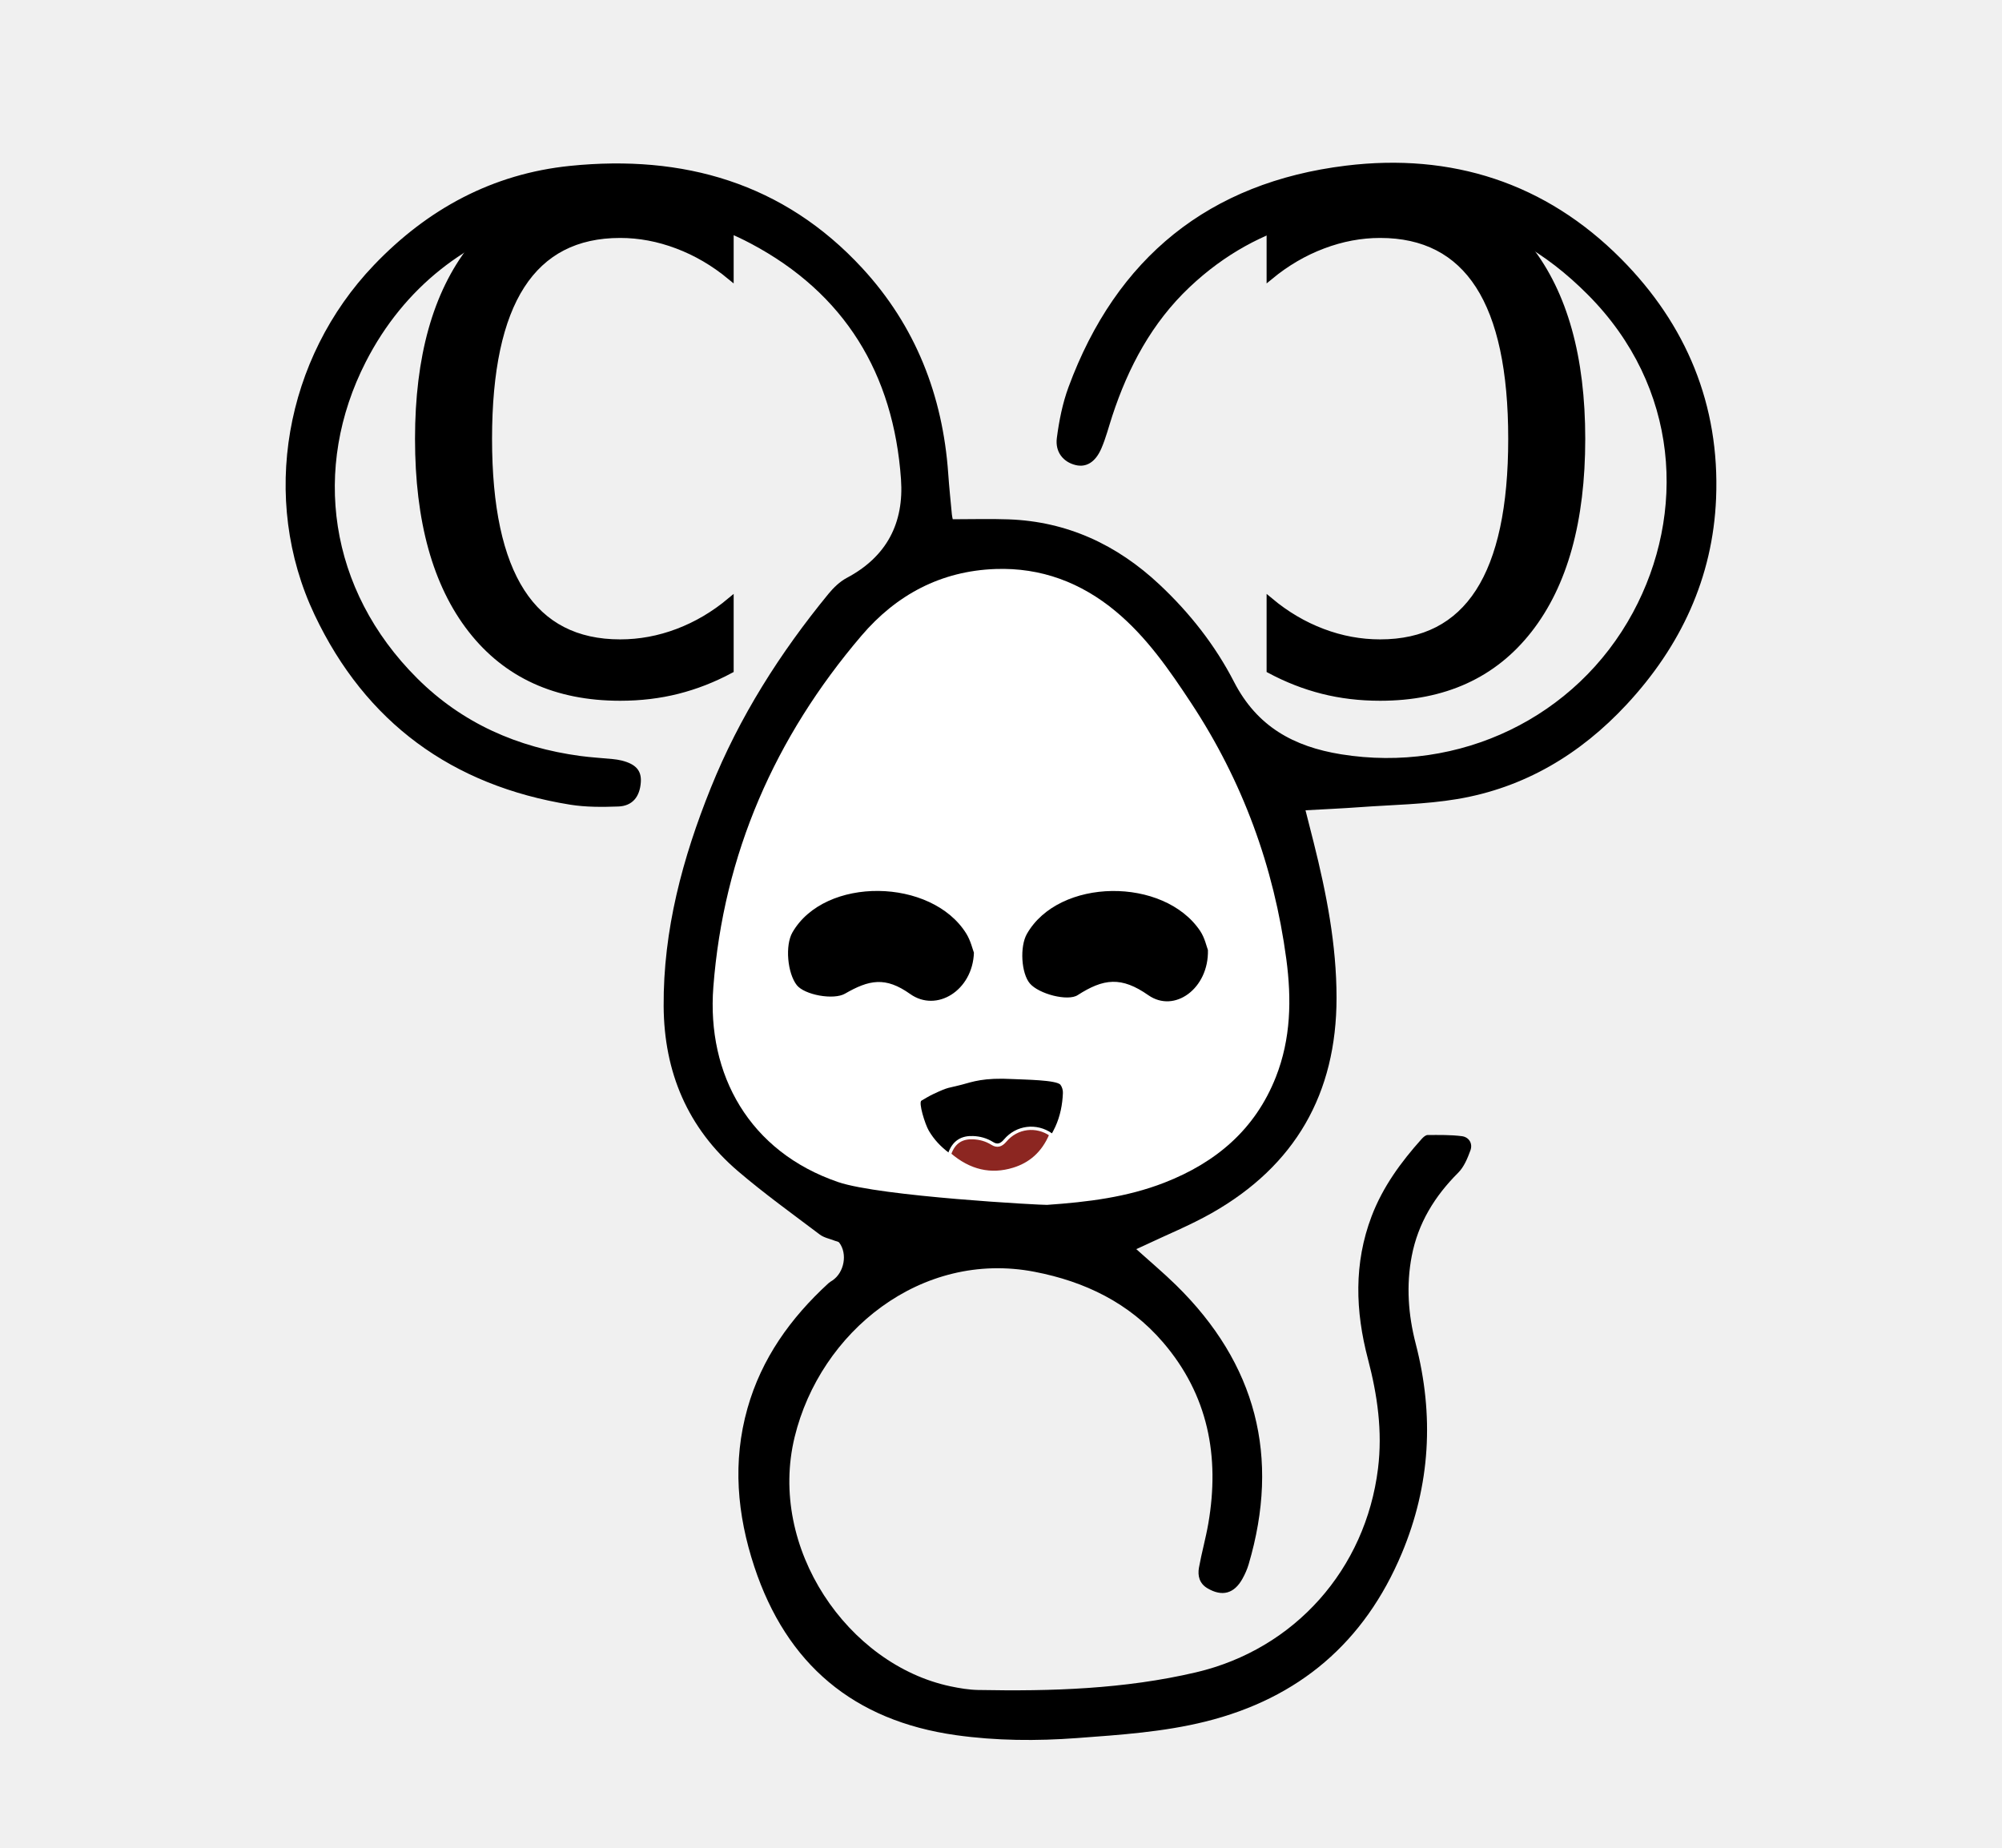
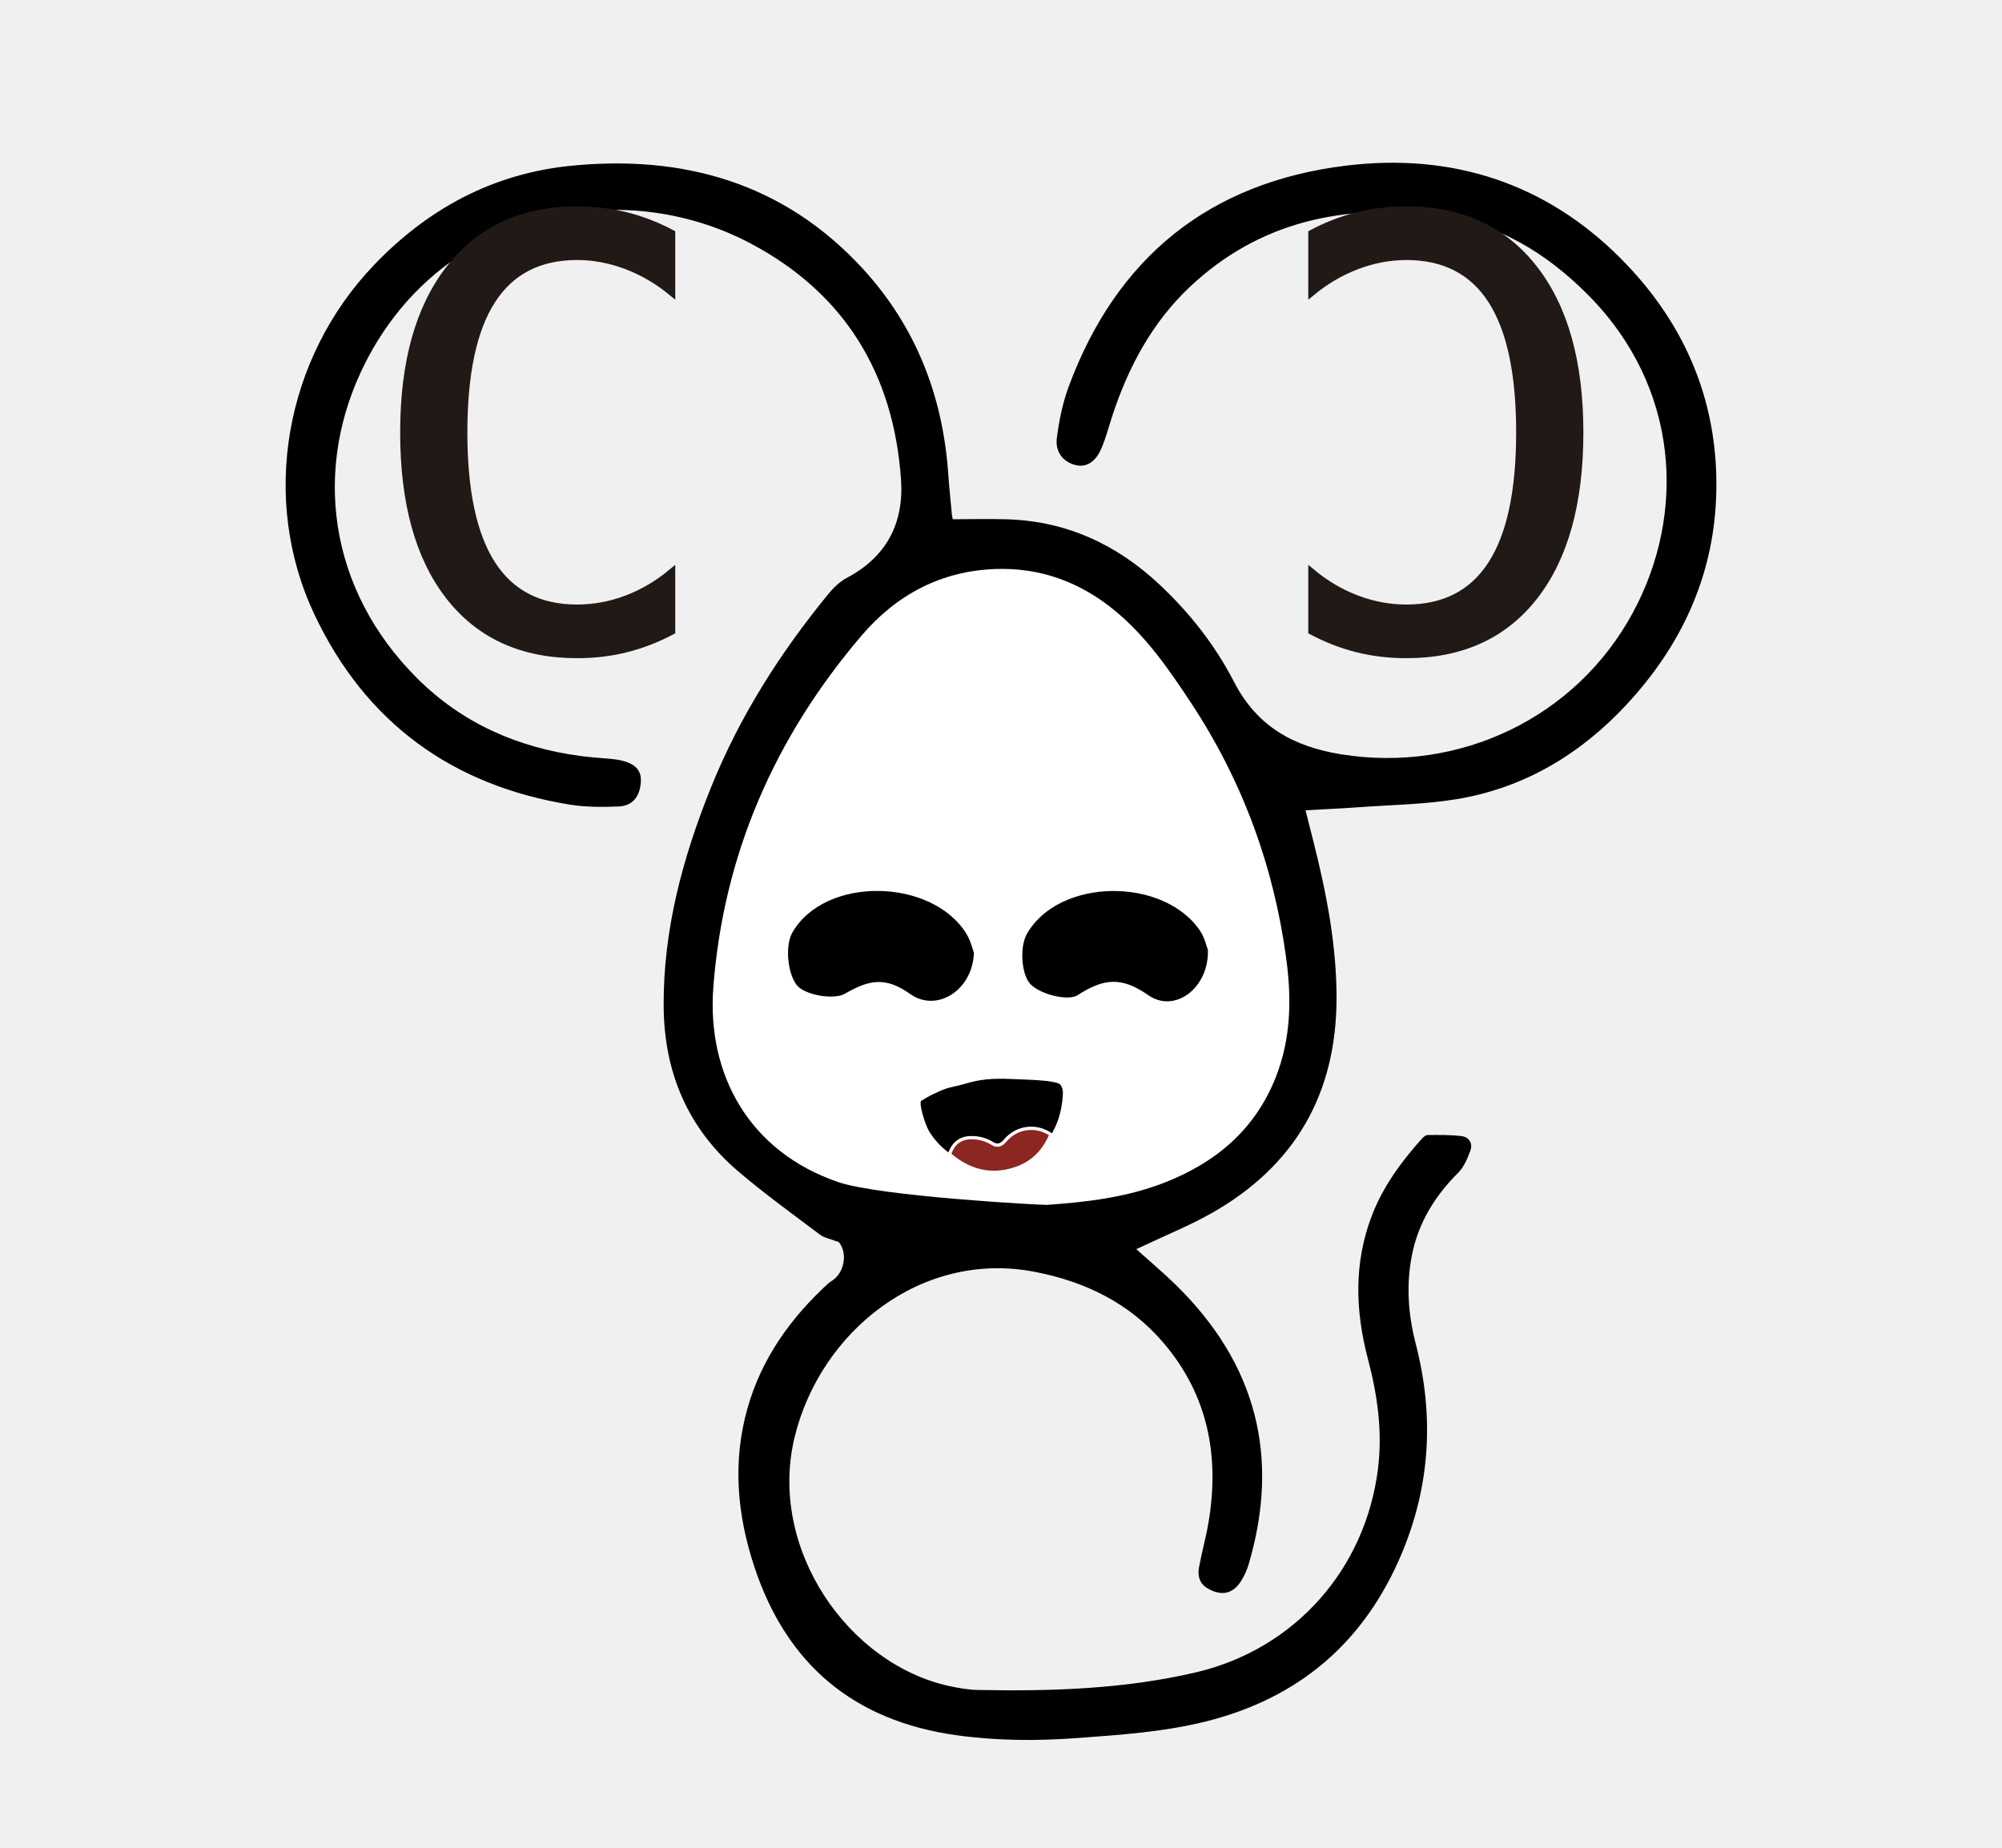
<svg xmlns="http://www.w3.org/2000/svg" version="1.1" id="Capa_1" x="0px" y="0px" width="612px" height="564.781px" viewBox="0 0 612 564.781" enable-background="new 0 0 612 564.781" xml:space="preserve">
-   <path fill-rule="evenodd" clip-rule="evenodd" d="M495.593,79.165c-23.139-23.313-51.889-32.457-84.113-28.525  c-41.793,5.1-70.234,28.099-84.842,67.715c-1.831,4.958-2.88,10.297-3.567,15.552c-0.566,4.337,2.002,7.369,5.724,8.275  c3.23,0.789,6.039-0.812,7.887-5.078c1.387-3.202,2.248-6.63,3.342-9.961c4.895-14.913,12.129-28.485,23.637-39.362  c21.389-20.217,47.406-25.479,75.588-21.966c18.229,2.271,33.332,11.388,46.191,24.325c28.068,28.242,30.051,66.907,13.742,97.125  c-17.391,32.226-53.115,49.184-89.225,43.348c-14.541-2.352-25.707-8.499-32.732-22.159c-5.744-11.164-13.553-21.092-22.791-29.751  c-12.988-12.174-28.201-19.277-46.146-19.92c-5.576-0.198-11.164-0.031-17.041-0.031c-0.055-0.294-0.205-0.864-0.262-1.443  c-0.386-4.162-0.828-8.322-1.117-12.492c-1.667-23.92-10.016-45.21-26.28-62.839c-24.091-26.114-54.792-34.761-89.266-31.268  c-23.71,2.404-43.583,13.144-60.026,30.35c-27.216,28.476-34.938,71.411-18.142,106.886c15.609,32.967,42.062,52.249,78.109,58.067  c4.829,0.779,9.844,0.739,14.752,0.563c4.33-0.158,6.599-2.988,6.884-7.491c0.219-3.501-1.525-5.477-5.862-6.564  c-0.885-0.221-1.803-0.353-2.714-0.443c-3.327-0.332-6.672-0.508-9.982-0.958c-19.119-2.592-36.009-9.987-49.794-23.72  c-27.208-27.112-32.266-64.367-15.752-96.718c23.703-46.441,77.989-57.283,117.711-36.226  c28.711,15.221,43.644,39.807,45.923,72.052c0.949,13.413-4.37,23.694-16.549,30.161c-2.14,1.137-4.056,2.98-5.613,4.878  c-14.818,18.079-27.256,37.634-35.998,59.388c-8.603,21.398-14.545,43.418-14.396,66.71c0.127,20.148,7.338,37.285,22.757,50.451  c8.002,6.834,16.577,13.003,24.984,19.351c1.293,0.977,3.084,1.292,4.643,1.916c0.438,0.174,1.038,0.219,1.281,0.539  c2.599,3.393,1.551,9.142-2.06,11.571c-0.417,0.278-0.864,0.527-1.229,0.862c-11.555,10.604-20.429,22.947-24.749,38.231  c-4.622,16.351-3.165,32.497,2.074,48.379c9.858,29.881,30.388,47.146,61.636,51.55c12.32,1.735,24.683,1.809,37.047,0.891  c13.17-0.978,26.379-1.844,39.256-5.046c28.582-7.112,48.611-24.224,60.012-51.437c8.754-20.895,9.906-42.241,4.25-64.083  c-2.291-8.845-2.945-17.826-1.205-26.844c1.928-10.006,7.012-18.27,14.197-25.438c1.771-1.772,2.855-4.414,3.74-6.841  c0.764-2.103-0.461-4.057-2.641-4.332c-3.445-0.433-6.961-0.363-10.441-0.351c-0.613,0.002-1.34,0.655-1.816,1.185  c-6.342,7.077-11.895,14.663-15.313,23.646c-5.484,14.425-4.977,29.026-1.127,43.64c2.904,11.025,4.484,22.112,3.082,33.495  c-3.795,30.73-25.406,55.223-55.654,62.314c-21.875,5.127-44.212,5.822-66.586,5.391c-2.819-0.054-5.668-0.529-8.438-1.113  c-31.368-6.608-55.919-42.25-47.658-76.216c7.837-32.229,38.712-57.203,73.331-50.526c15.397,2.967,28.911,9.497,39.249,21.525  c13.834,16.099,17.422,34.931,13.881,55.433c-0.783,4.521-2.041,8.956-2.859,13.472c-0.451,2.505,0.137,4.871,2.566,6.313  c4.494,2.67,8.189,1.693,10.734-2.902c0.762-1.377,1.428-2.852,1.873-4.36c9.73-32.89,2.328-61.372-22.145-85.375  c-3.854-3.78-8.004-7.258-12.193-11.032c0.994-0.454,1.748-0.786,2.492-1.14c6.859-3.261,13.945-6.125,20.539-9.859  c25.52-14.465,38.195-36.523,38.191-65.888c-0.006-16.19-3.094-31.911-7.008-47.515c-0.799-3.188-1.619-6.374-2.482-9.768  c5.795-0.328,11.223-0.561,16.635-0.956c9.914-0.725,19.939-0.836,29.707-2.47c20.58-3.444,37.699-13.721,51.824-28.918  c16.512-17.771,26.365-38.717,27.35-63.068C525.753,123.836,515.532,99.254,495.593,79.165z" />
-   <path fill-rule="evenodd" clip-rule="evenodd" fill="#FFFFFF" d="M393.218,293.219c-3.787-28.28-13.383-54.446-29.094-78.283  c-6.676-10.128-13.584-20.146-23.029-28.005c-10.627-8.845-22.866-13.453-36.754-12.967c-16.689,0.583-30.325,7.873-40.993,20.384  c-26.427,30.992-42.175,66.75-45.285,107.458c-2.042,26.722,10.997,50.319,38.182,59.602c12.867,4.393,62.439,7.061,63.824,6.964  c0.264-0.123,0.527-0.24,0.791-0.372c-0.264,0.132-0.527,0.249-0.791,0.372c12.442-0.867,24.417-2.326,35.872-6.79  c15.752-6.138,27.754-16.238,34.078-32.285C394.628,317.603,394.856,305.466,393.218,293.219z" />
+   <path d="M495.593,79.165c-23.14-23.313-51.89-32.457-84.113-28.525c-41.793,5.1-70.234,28.099-84.842,67.715  c-1.831,4.958-2.88,10.297-3.567,15.552c-0.565,4.337,2.002,7.369,5.725,8.275c3.229,0.789,6.039-0.812,7.887-5.078  c1.387-3.202,2.248-6.63,3.342-9.961c4.896-14.913,12.129-28.485,23.637-39.362c21.39-20.217,47.406-25.479,75.588-21.966  c18.229,2.271,33.332,11.388,46.191,24.325c28.068,28.242,30.051,66.907,13.742,97.125c-17.392,32.226-53.115,49.184-89.226,43.348  c-14.541-2.352-25.707-8.499-32.731-22.159c-5.744-11.164-13.553-21.092-22.791-29.751c-12.988-12.174-28.201-19.277-46.146-19.92  c-5.575-0.198-11.163-0.031-17.04-0.031c-0.056-0.294-0.205-0.864-0.263-1.443c-0.386-4.162-0.828-8.322-1.116-12.492  c-1.667-23.92-10.017-45.21-26.28-62.839c-24.091-26.114-54.792-34.761-89.267-31.268c-23.71,2.404-43.583,13.144-60.025,30.35  c-27.216,28.476-34.938,71.411-18.143,106.886c15.609,32.967,42.063,52.249,78.109,58.067c4.829,0.779,9.844,0.739,14.752,0.563  c4.33-0.158,6.599-2.988,6.884-7.491c0.22-3.501-1.524-5.477-5.861-6.564c-0.886-0.221-1.804-0.353-2.715-0.443  c-3.326-0.332-6.672-0.508-9.981-0.958c-19.119-2.592-36.009-9.987-49.794-23.72c-27.208-27.112-32.267-64.367-15.752-96.718  c23.703-46.441,77.989-57.283,117.711-36.226c28.711,15.221,43.644,39.807,45.923,72.052c0.949,13.413-4.37,23.694-16.549,30.161  c-2.141,1.137-4.057,2.98-5.613,4.878c-14.818,18.079-27.256,37.634-35.998,59.388c-8.603,21.398-14.545,43.418-14.396,66.709  c0.127,20.148,7.338,37.285,22.757,50.451c8.002,6.834,16.577,13.004,24.983,19.352c1.293,0.977,3.084,1.292,4.644,1.916  c0.438,0.174,1.038,0.219,1.281,0.539c2.599,3.393,1.551,9.142-2.061,11.57c-0.417,0.278-0.864,0.527-1.229,0.862  c-11.556,10.604-20.43,22.947-24.749,38.231c-4.622,16.351-3.165,32.496,2.073,48.379c9.858,29.881,30.389,47.146,61.637,51.55  c12.319,1.735,24.683,1.809,37.047,0.891c13.17-0.978,26.379-1.844,39.256-5.046c28.582-7.112,48.61-24.224,60.012-51.437  c8.754-20.896,9.906-42.241,4.25-64.083c-2.291-8.846-2.945-17.826-1.205-26.844c1.928-10.007,7.012-18.271,14.197-25.438  c1.771-1.772,2.854-4.414,3.74-6.841c0.764-2.104-0.461-4.057-2.642-4.332c-3.444-0.434-6.961-0.363-10.44-0.352  c-0.613,0.002-1.341,0.655-1.816,1.186c-6.342,7.076-11.895,14.662-15.313,23.646c-5.484,14.425-4.978,29.026-1.128,43.64  c2.904,11.025,4.484,22.112,3.082,33.495c-3.795,30.73-25.405,55.224-55.653,62.314c-21.875,5.127-44.212,5.822-66.586,5.391  c-2.819-0.054-5.668-0.528-8.438-1.112c-31.367-6.608-55.919-42.25-47.657-76.217c7.837-32.229,38.712-57.203,73.33-50.525  c15.397,2.967,28.911,9.497,39.249,21.525c13.834,16.099,17.422,34.931,13.881,55.433c-0.782,4.521-2.04,8.956-2.858,13.472  c-0.451,2.505,0.137,4.871,2.565,6.313c4.494,2.67,8.189,1.692,10.734-2.902c0.762-1.377,1.428-2.852,1.873-4.36  c9.73-32.89,2.328-61.371-22.145-85.375c-3.854-3.779-8.005-7.258-12.193-11.031c0.994-0.454,1.748-0.786,2.492-1.141  c6.858-3.261,13.944-6.125,20.539-9.859c25.52-14.465,38.194-36.522,38.19-65.887c-0.006-16.19-3.094-31.912-7.008-47.516  c-0.799-3.188-1.619-6.374-2.481-9.768c5.795-0.328,11.223-0.561,16.635-0.956c9.914-0.725,19.938-0.836,29.707-2.47  c20.58-3.444,37.699-13.721,51.824-28.918c16.512-17.771,26.364-38.717,27.35-63.068C525.753,123.836,515.531,99.254,495.593,79.165  z" />
+   <path fill="#FFFFFF" d="M393.218,293.219c-3.787-28.28-13.383-54.446-29.095-78.283c-6.676-10.128-13.584-20.146-23.028-28.005  c-10.627-8.845-22.866-13.453-36.754-12.967c-16.689,0.583-30.325,7.873-40.993,20.384c-26.427,30.992-42.175,66.75-45.285,107.458  c-2.042,26.721,10.997,50.318,38.183,59.602c12.866,4.393,62.438,7.061,63.823,6.964c0.264-0.123,0.527-0.24,0.791-0.372  c-0.264,0.132-0.527,0.249-0.791,0.372c12.442-0.867,24.417-2.326,35.872-6.79c15.752-6.139,27.754-16.238,34.078-32.285  C394.628,317.604,394.856,305.466,393.218,293.219z" />
  <g>
-     <path fill-rule="evenodd" clip-rule="evenodd" stroke="#FFFFFF" stroke-miterlimit="10" d="M298.227,291.201   c-0.354,11.986-11.828,19.115-20.287,13.104c-7.383-5.246-12.137-4.243-19.418-0.054c-3.666,2.109-12.85,0.447-15.357-2.769   c-2.955-3.79-3.762-12.485-1.356-16.661c10.143-17.596,43.209-16.987,53.987,0.32C297.208,287.411,297.825,290.17,298.227,291.201z   " />
-     <path fill-rule="evenodd" clip-rule="evenodd" stroke="#FFFFFF" stroke-miterlimit="10" d="M369.755,290.375   c0.348,12.16-10.604,20.167-19.014,14.293c-8.055-5.627-13.225-5.024-21.068,0.019c-3.236,2.079-12.341-0.294-15.224-3.675   c-2.813-3.293-3.262-11.694-0.982-15.71c10.006-17.589,42.548-17.803,53.833-0.954   C368.771,286.547,369.351,289.344,369.755,290.375z" />
+     <path stroke="#FFFFFF" stroke-miterlimit="10" d="M298.227,291.201c-0.354,11.986-11.828,19.115-20.287,13.104   c-7.383-5.246-12.137-4.242-19.418-0.054c-3.666,2.108-12.85,0.447-15.356-2.769c-2.955-3.791-3.763-12.485-1.356-16.662   c10.144-17.595,43.209-16.986,53.987,0.32C297.208,287.411,297.824,290.17,298.227,291.201z" />
+     <path stroke="#FFFFFF" stroke-miterlimit="10" d="M369.755,290.375c0.348,12.16-10.604,20.167-19.015,14.293   c-8.055-5.627-13.225-5.023-21.067,0.02c-3.236,2.078-12.342-0.295-15.225-3.676c-2.813-3.293-3.262-11.693-0.981-15.71   c10.006-17.589,42.548-17.803,53.833-0.954C368.771,286.547,369.351,289.344,369.755,290.375z" />
  </g>
-   <rect x="113.666" y="78.05" fill-rule="evenodd" clip-rule="evenodd" fill="none" width="262.827" height="224.246" />
-   <text transform="matrix(1 0 0 1 113.666 210.2778)" stroke="#000000" stroke-width="2" stroke-linecap="round" stroke-miterlimit="10" font-family="'Monospace'" font-size="209.225">C</text>
+   <rect x="113.666" y="78.05" fill="none" width="262.826" height="224.246" />
  <g>
    <rect x="234.975" y="78.05" fill="none" width="262.831" height="224.246" />
-     <text transform="matrix(-1 0 0 1 497.8037 210.2778)" stroke="#000000" stroke-width="2" stroke-linecap="round" stroke-miterlimit="10" font-family="'Monospace'" font-size="209.225">C</text>
  </g>
-   <path fill-rule="evenodd" clip-rule="evenodd" d="M290.243,352.573c-2.658-1.958-4.751-4.22-6.297-6.856  c-1.209-2.063-3.221-8.663-2.272-9.213c1.004-0.583,2.333-1.399,3.619-2.004c4.961-2.333,4.356-1.726,8.708-2.875  c3.333-0.88,6.583-2.214,15.75-1.713c3.156,0.172,13.297,0.251,14.429,1.753c0.505,0.67,0.78,1.656,0.746,2.49  c-0.14,3.551-0.816,7.03-2.323,10.343c-0.355,0.784-0.787,1.539-1.203,2.346c-3.432-1.756-6.905-2.125-10.398-0.497  c-1.367,0.636-2.607,1.61-3.721,2.609c-1.586,1.425-1.958,1.556-3.82,0.618c-2.479-1.25-5.116-1.721-7.944-1.244  C292.932,348.765,291.393,350.342,290.243,352.573z" />
-   <path fill-rule="evenodd" clip-rule="evenodd" fill="#8C2621" stroke="#FFFFFF" stroke-miterlimit="10" d="M290.253,352.898  c1.331-3.945,3.969-5.206,7.206-5.072c2.018,0.083,3.993,0.586,5.879,1.768c1.499,0.941,2.711,0.571,3.95-0.893  c3.587-4.244,9.521-4.906,13.983-1.815c-2.429,5.809-6.443,9.07-11.427,10.6C302.953,359.6,296.383,358.185,290.253,352.898z" />
+   <path d="M290.243,352.573c-2.658-1.958-4.751-4.22-6.298-6.856c-1.209-2.063-3.221-8.662-2.271-9.213  c1.004-0.583,2.333-1.398,3.619-2.004c4.961-2.333,4.355-1.727,8.708-2.875c3.333-0.88,6.583-2.214,15.75-1.713  c3.155,0.172,13.297,0.251,14.429,1.753c0.505,0.67,0.78,1.655,0.746,2.489c-0.141,3.552-0.816,7.031-2.323,10.344  c-0.355,0.784-0.787,1.539-1.203,2.346c-3.432-1.756-6.905-2.125-10.397-0.497c-1.367,0.636-2.607,1.61-3.722,2.609  c-1.586,1.425-1.958,1.556-3.819,0.618c-2.479-1.25-5.116-1.721-7.944-1.244C292.932,348.766,291.393,350.342,290.243,352.573z" />
+   <path fill="#8C2621" stroke="#FFFFFF" stroke-miterlimit="10" d="M290.253,352.898c1.331-3.945,3.969-5.207,7.206-5.072  c2.018,0.083,3.992,0.586,5.879,1.768c1.499,0.941,2.711,0.571,3.949-0.893c3.588-4.244,9.521-4.906,13.983-1.815  c-2.429,5.81-6.443,9.07-11.427,10.601C302.952,359.6,296.383,358.186,290.253,352.898z" />
+   <rect x="111.109" y="83.927" fill-rule="evenodd" clip-rule="evenodd" fill="none" width="262.826" height="224.246" />
+   <text transform="matrix(1 0 0 1 111.1086 197.6846)" fill="#211915" stroke="#211915" stroke-width="2" stroke-linecap="round" stroke-miterlimit="10" font-family="'Monospace'" font-size="180">C</text>
+   <g>
+     <rect x="232.417" y="83.927" fill="none" width="262.83" height="224.246" />
+     <text transform="matrix(-1 0 0 1 495.2463 197.6846)" fill="#211915" stroke="#211915" stroke-width="2" stroke-linecap="round" stroke-miterlimit="10" font-family="'Monospace'" font-size="180">C</text>
+   </g>
</svg>
